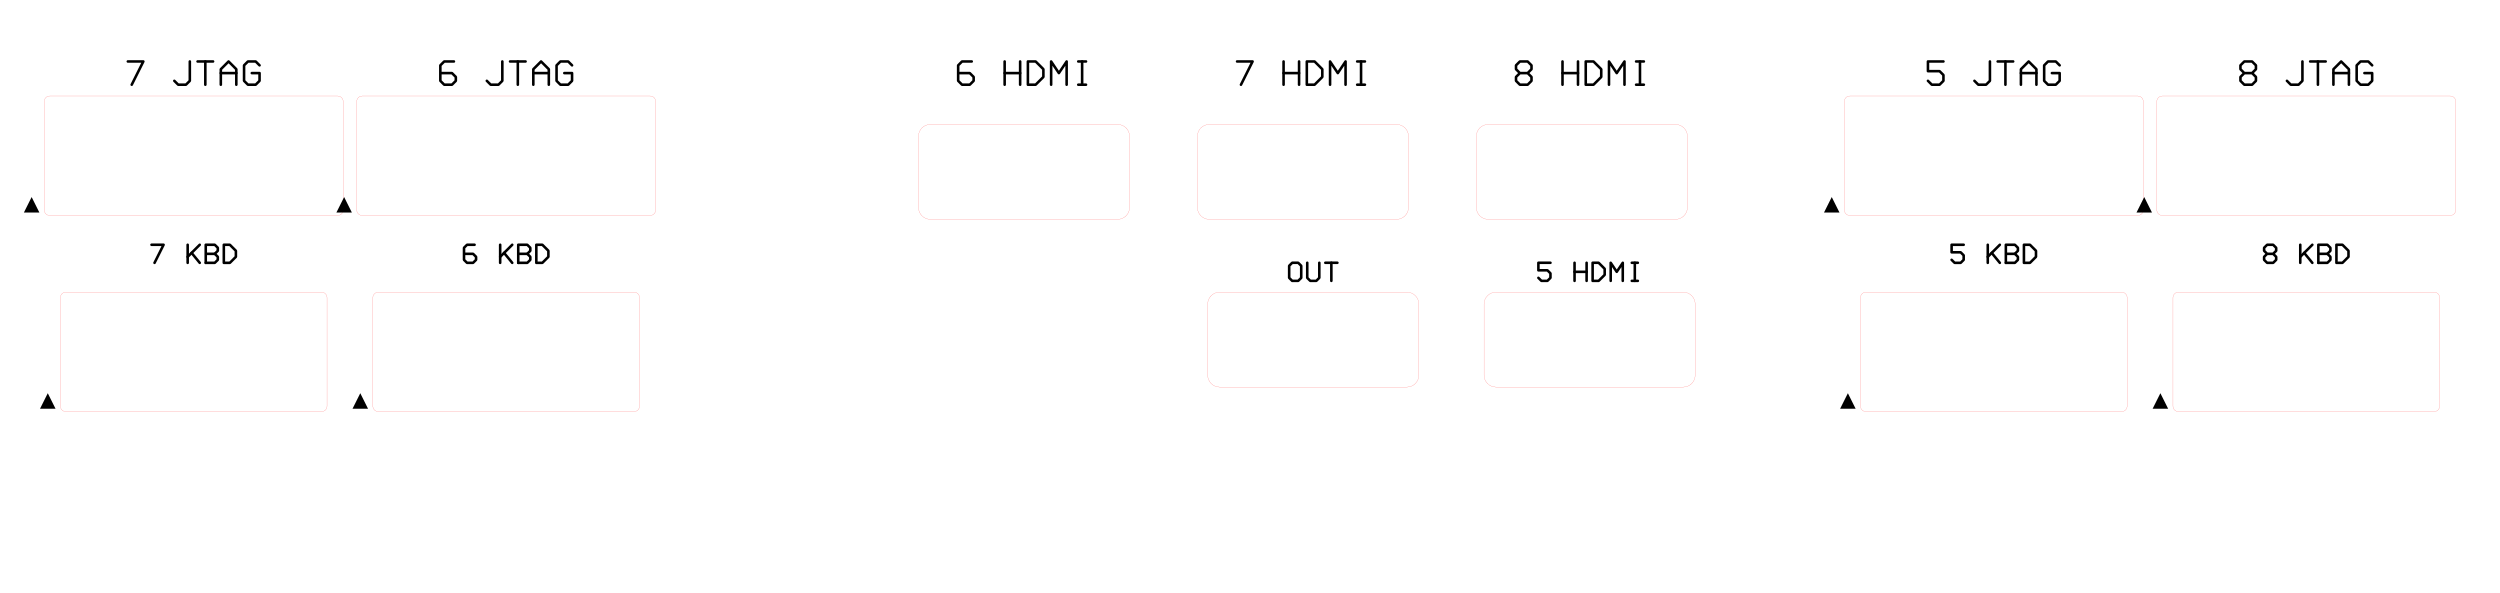
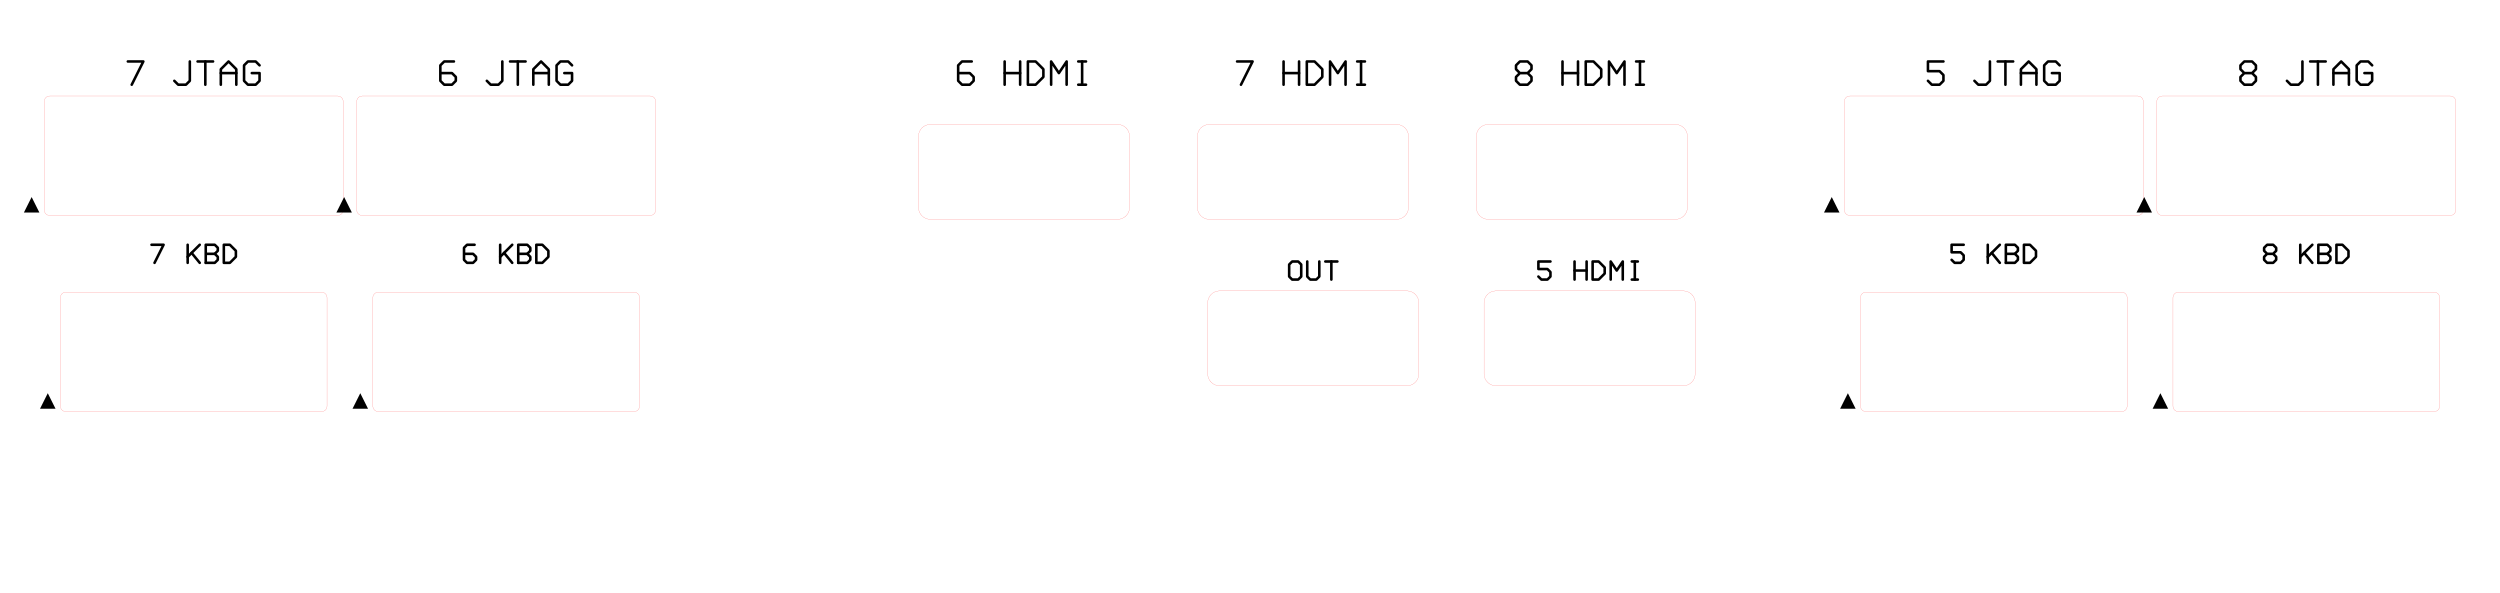
<svg xmlns="http://www.w3.org/2000/svg" width="193.600mm" height="45.900mm" viewBox="0 0 193.600 45.900" version="1.1">
  <g id="cut">
    <path d="M 72.05,9.635 L 86.55,9.635 A 0.925,0.925 0 0 1 87.475,10.56 L 87.475,16.06 A 0.925,0.925 0 0 1 86.55,16.985 L 72.05,16.985 A 0.925,0.925 0 0 1 71.125,16.06 L 71.125,10.56 A 0.925,0.925 0 0 1 72.05,9.635 Z" style="fill:none;stroke:#ff0000;stroke-width:0.01" />
    <path d="M 93.65,9.635 L 108.15,9.635 A 0.925,0.925 0 0 1 109.075,10.56 L 109.075,16.06 A 0.925,0.925 0 0 1 108.15,16.985 L 93.65,16.985 A 0.925,0.925 0 0 1 92.725,16.06 L 92.725,10.56 A 0.925,0.925 0 0 1 93.65,9.635 Z" style="fill:none;stroke:#ff0000;stroke-width:0.01" />
    <path d="M 115.25,9.635 L 129.75,9.635 A 0.925,0.925 0 0 1 130.675,10.56 L 130.675,16.06 A 0.925,0.925 0 0 1 129.75,16.985 L 115.25,16.985 A 0.925,0.925 0 0 1 114.325,16.06 L 114.325,10.56 A 0.925,0.925 0 0 1 115.25,9.635 Z" style="fill:none;stroke:#ff0000;stroke-width:0.01" />
    <path d="M 143.25,7.435 L 165.55,7.435 A 0.425,0.425 0 0 1 165.975,7.86 L 165.975,16.26 A 0.425,0.425 0 0 1 165.55,16.685 L 143.25,16.685 A 0.425,0.425 0 0 1 142.825,16.26 L 142.825,7.86 A 0.425,0.425 0 0 1 143.25,7.435 Z" style="fill:none;stroke:#ff0000;stroke-width:0.01" />
    <path d="M 144.5,22.625 L 164.3,22.625 A 0.425,0.425 0 0 1 164.725,23.05 L 164.725,31.45 A 0.425,0.425 0 0 1 164.3,31.875 L 144.5,31.875 A 0.425,0.425 0 0 1 144.075,31.45 L 144.075,23.05 A 0.425,0.425 0 0 1 144.5,22.625 Z" style="fill:none;stroke:#ff0000;stroke-width:0.01" />
    <path d="M 28.05,7.435 L 50.35,7.435 A 0.425,0.425 0 0 1 50.775,7.86 L 50.775,16.26 A 0.425,0.425 0 0 1 50.35,16.685 L 28.05,16.685 A 0.425,0.425 0 0 1 27.625,16.26 L 27.625,7.86 A 0.425,0.425 0 0 1 28.05,7.435 Z" style="fill:none;stroke:#ff0000;stroke-width:0.01" />
    <path d="M 29.3,22.625 L 49.1,22.625 A 0.425,0.425 0 0 1 49.525,23.05 L 49.525,31.45 A 0.425,0.425 0 0 1 49.1,31.875 L 29.3,31.875 A 0.425,0.425 0 0 1 28.875,31.45 L 28.875,23.05 A 0.425,0.425 0 0 1 29.3,22.625 Z" style="fill:none;stroke:#ff0000;stroke-width:0.01" />
    <path d="M 3.85,7.435 L 26.15,7.435 A 0.425,0.425 0 0 1 26.575,7.86 L 26.575,16.26 A 0.425,0.425 0 0 1 26.15,16.685 L 3.85,16.685 A 0.425,0.425 0 0 1 3.425,16.26 L 3.425,7.86 A 0.425,0.425 0 0 1 3.85,7.435 Z" style="fill:none;stroke:#ff0000;stroke-width:0.01" />
    <path d="M 5.1,22.625 L 24.9,22.625 A 0.425,0.425 0 0 1 25.325,23.05 L 25.325,31.45 A 0.425,0.425 0 0 1 24.9,31.875 L 5.1,31.875 A 0.425,0.425 0 0 1 4.675,31.45 L 4.675,23.05 A 0.425,0.425 0 0 1 5.1,22.625 Z" style="fill:none;stroke:#ff0000;stroke-width:0.01" />
    <path d="M 167.45,7.435 L 189.75,7.435 A 0.425,0.425 0 0 1 190.175,7.86 L 190.175,16.26 A 0.425,0.425 0 0 1 189.75,16.685 L 167.45,16.685 A 0.425,0.425 0 0 1 167.025,16.26 L 167.025,7.86 A 0.425,0.425 0 0 1 167.45,7.435 Z" style="fill:none;stroke:#ff0000;stroke-width:0.01" />
    <path d="M 168.7,22.625 L 188.5,22.625 A 0.425,0.425 0 0 1 188.925,23.05 L 188.925,31.45 A 0.425,0.425 0 0 1 188.5,31.875 L 168.7,31.875 A 0.425,0.425 0 0 1 168.275,31.45 L 168.275,23.05 A 0.425,0.425 0 0 1 168.7,22.625 Z" style="fill:none;stroke:#ff0000;stroke-width:0.01" />
-     <path d="M 94.45,22.625 L 108.95,22.625 A 0.925,0.925 0 0 1 109.875,23.55 L 109.875,29.05 A 0.925,0.925 0 0 1 108.95,29.975 L 94.45,29.975 A 0.925,0.925 0 0 1 93.525,29.05 L 93.525,23.55 A 0.925,0.925 0 0 1 94.45,22.625 Z" style="fill:none;stroke:#ff0000;stroke-width:0.01" />
-     <path d="M 115.85,22.625 L 130.35,22.625 A 0.925,0.925 0 0 1 131.275,23.55 L 131.275,29.05 A 0.925,0.925 0 0 1 130.35,29.975 L 115.85,29.975 A 0.925,0.925 0 0 1 114.925,29.05 L 114.925,23.55 A 0.925,0.925 0 0 1 115.85,22.625 Z" style="fill:none;stroke:#ff0000;stroke-width:0.01" />
+     <path d="M 94.45,22.525 L 108.95,22.525 A 0.925,0.925 0 0 1 109.875,23.45 L 109.875,28.95 A 0.925,0.925 0 0 1 108.95,29.875 L 94.45,29.875 A 0.925,0.925 0 0 1 93.525,28.95 L 93.525,23.45 A 0.925,0.925 0 0 1 94.45,22.525 Z" style="fill:none;stroke:#ff0000;stroke-width:0.01" />
+     <path d="M 115.85,22.525 L 130.35,22.525 A 0.925,0.925 0 0 1 131.275,23.45 L 131.275,28.95 A 0.925,0.925 0 0 1 130.35,29.875 L 115.85,29.875 A 0.925,0.925 0 0 1 114.925,28.95 L 114.925,23.45 A 0.925,0.925 0 0 1 115.85,22.525 Z" style="fill:none;stroke:#ff0000;stroke-width:0.01" />
  </g>
  <g id="engrave">
    <path d="M 75.25,4.76 L 74.5,4.76 L 74.2,5.06 L 74.2,6.26 L 74.5,6.56 L 75.1,6.56 L 75.4,6.26 L 75.4,5.96 L 75.1,5.66 L 74.2,5.66" style="fill:none;stroke:#000000;stroke-width:0.2;stroke-linecap:round;stroke-linejoin:round" />
    <path d="M 77.8,6.56 L 77.8,4.76" style="fill:none;stroke:#000000;stroke-width:0.2;stroke-linecap:round;stroke-linejoin:round" />
    <path d="M 79,6.56 L 79,4.76" style="fill:none;stroke:#000000;stroke-width:0.2;stroke-linecap:round;stroke-linejoin:round" />
    <path d="M 77.8,5.66 L 79,5.66" style="fill:none;stroke:#000000;stroke-width:0.2;stroke-linecap:round;stroke-linejoin:round" />
    <path d="M 79.6,6.56 L 79.6,4.76 L 80.2,4.76 L 80.8,5.36 L 80.8,5.96 L 80.2,6.56 L 79.6,6.56" style="fill:none;stroke:#000000;stroke-width:0.2;stroke-linecap:round;stroke-linejoin:round" />
    <path d="M 81.4,6.56 L 81.4,4.76 L 82,5.66 L 82.6,4.76 L 82.6,6.56" style="fill:none;stroke:#000000;stroke-width:0.2;stroke-linecap:round;stroke-linejoin:round" />
    <path d="M 83.5,4.76 L 84.1,4.76" style="fill:none;stroke:#000000;stroke-width:0.2;stroke-linecap:round;stroke-linejoin:round" />
    <path d="M 83.8,4.76 L 83.8,6.56" style="fill:none;stroke:#000000;stroke-width:0.2;stroke-linecap:round;stroke-linejoin:round" />
    <path d="M 83.5,6.56 L 84.1,6.56" style="fill:none;stroke:#000000;stroke-width:0.2;stroke-linecap:round;stroke-linejoin:round" />
    <path d="M 95.8,4.76 L 97,4.76 L 96.1,6.56" style="fill:none;stroke:#000000;stroke-width:0.2;stroke-linecap:round;stroke-linejoin:round" />
    <path d="M 99.4,6.56 L 99.4,4.76" style="fill:none;stroke:#000000;stroke-width:0.2;stroke-linecap:round;stroke-linejoin:round" />
    <path d="M 100.6,6.56 L 100.6,4.76" style="fill:none;stroke:#000000;stroke-width:0.2;stroke-linecap:round;stroke-linejoin:round" />
    <path d="M 99.4,5.66 L 100.6,5.66" style="fill:none;stroke:#000000;stroke-width:0.2;stroke-linecap:round;stroke-linejoin:round" />
    <path d="M 101.2,6.56 L 101.2,4.76 L 101.8,4.76 L 102.4,5.36 L 102.4,5.96 L 101.8,6.56 L 101.2,6.56" style="fill:none;stroke:#000000;stroke-width:0.2;stroke-linecap:round;stroke-linejoin:round" />
    <path d="M 103,6.56 L 103,4.76 L 103.6,5.66 L 104.2,4.76 L 104.2,6.56" style="fill:none;stroke:#000000;stroke-width:0.2;stroke-linecap:round;stroke-linejoin:round" />
    <path d="M 105.1,4.76 L 105.7,4.76" style="fill:none;stroke:#000000;stroke-width:0.2;stroke-linecap:round;stroke-linejoin:round" />
    <path d="M 105.4,4.76 L 105.4,6.56" style="fill:none;stroke:#000000;stroke-width:0.2;stroke-linecap:round;stroke-linejoin:round" />
    <path d="M 105.1,6.56 L 105.7,6.56" style="fill:none;stroke:#000000;stroke-width:0.2;stroke-linecap:round;stroke-linejoin:round" />
    <path d="M 117.7,5.66 L 117.4,5.36 L 117.4,5.06 L 117.7,4.76 L 118.3,4.76 L 118.6,5.06 L 118.6,5.36 L 118.3,5.66 L 117.7,5.66 L 117.4,5.96 L 117.4,6.26 L 117.7,6.56 L 118.3,6.56 L 118.6,6.26 L 118.6,5.96 L 118.3,5.66" style="fill:none;stroke:#000000;stroke-width:0.2;stroke-linecap:round;stroke-linejoin:round" />
    <path d="M 121,6.56 L 121,4.76" style="fill:none;stroke:#000000;stroke-width:0.2;stroke-linecap:round;stroke-linejoin:round" />
    <path d="M 122.2,6.56 L 122.2,4.76" style="fill:none;stroke:#000000;stroke-width:0.2;stroke-linecap:round;stroke-linejoin:round" />
    <path d="M 121,5.66 L 122.2,5.66" style="fill:none;stroke:#000000;stroke-width:0.2;stroke-linecap:round;stroke-linejoin:round" />
    <path d="M 122.8,6.56 L 122.8,4.76 L 123.4,4.76 L 124,5.36 L 124,5.96 L 123.4,6.56 L 122.8,6.56" style="fill:none;stroke:#000000;stroke-width:0.2;stroke-linecap:round;stroke-linejoin:round" />
    <path d="M 124.6,6.56 L 124.6,4.76 L 125.2,5.66 L 125.8,4.76 L 125.8,6.56" style="fill:none;stroke:#000000;stroke-width:0.2;stroke-linecap:round;stroke-linejoin:round" />
    <path d="M 126.7,4.76 L 127.3,4.76" style="fill:none;stroke:#000000;stroke-width:0.2;stroke-linecap:round;stroke-linejoin:round" />
    <path d="M 127,4.76 L 127,6.56" style="fill:none;stroke:#000000;stroke-width:0.2;stroke-linecap:round;stroke-linejoin:round" />
    <path d="M 126.7,6.56 L 127.3,6.56" style="fill:none;stroke:#000000;stroke-width:0.2;stroke-linecap:round;stroke-linejoin:round" />
    <path d="M 141.25,16.46 L 142.45,16.46 L 141.85,15.26 Z" style="fill:#000000;stroke:none" />
    <path d="M 150.5,4.76 L 149.3,4.76 L 149.3,5.51 L 150.2,5.51 L 150.5,5.81 L 150.5,6.26 L 150.2,6.56 L 149.6,6.56 L 149.3,6.26" style="fill:none;stroke:#000000;stroke-width:0.2;stroke-linecap:round;stroke-linejoin:round" />
    <path d="M 154.1,4.76 L 154.1,6.26 L 153.8,6.56 L 153.2,6.56 L 152.9,6.26" style="fill:none;stroke:#000000;stroke-width:0.2;stroke-linecap:round;stroke-linejoin:round" />
    <path d="M 154.7,4.76 L 155.9,4.76" style="fill:none;stroke:#000000;stroke-width:0.2;stroke-linecap:round;stroke-linejoin:round" />
    <path d="M 155.3,4.76 L 155.3,6.56" style="fill:none;stroke:#000000;stroke-width:0.2;stroke-linecap:round;stroke-linejoin:round" />
    <path d="M 156.5,6.56 L 156.5,5.36 L 157.1,4.76 L 157.7,5.36 L 157.7,6.56" style="fill:none;stroke:#000000;stroke-width:0.2;stroke-linecap:round;stroke-linejoin:round" />
    <path d="M 156.5,5.66 L 157.7,5.66" style="fill:none;stroke:#000000;stroke-width:0.2;stroke-linecap:round;stroke-linejoin:round" />
    <path d="M 159.5,5.06 L 159.2,4.76 L 158.6,4.76 L 158.3,5.06 L 158.3,6.26 L 158.6,6.56 L 159.2,6.56 L 159.5,6.26 L 159.5,5.66 L 158.9,5.66" style="fill:none;stroke:#000000;stroke-width:0.2;stroke-linecap:round;stroke-linejoin:round" />
    <path d="M 142.5,31.65 L 143.7,31.65 L 143.1,30.45 Z" style="fill:#000000;stroke:none" />
    <path d="M 152.067,18.955 L 151.133,18.955 L 151.133,19.538 L 151.833,19.538 L 152.067,19.772 L 152.067,20.122 L 151.833,20.355 L 151.367,20.355 L 151.133,20.122" style="fill:none;stroke:#000000;stroke-width:0.2;stroke-linecap:round;stroke-linejoin:round" />
    <path d="M 153.933,20.355 L 153.933,18.955" style="fill:none;stroke:#000000;stroke-width:0.2;stroke-linecap:round;stroke-linejoin:round" />
    <path d="M 154.867,18.955 L 153.933,19.888" style="fill:none;stroke:#000000;stroke-width:0.2;stroke-linecap:round;stroke-linejoin:round" />
    <path d="M 154.237,19.585 L 154.867,20.355" style="fill:none;stroke:#000000;stroke-width:0.2;stroke-linecap:round;stroke-linejoin:round" />
    <path d="M 155.333,20.355 L 155.333,18.955 L 156.033,18.955 L 156.267,19.188 L 156.267,19.422 L 156.033,19.655 L 155.333,19.655" style="fill:none;stroke:#000000;stroke-width:0.2;stroke-linecap:round;stroke-linejoin:round" />
    <path d="M 156.033,19.655 L 156.267,19.888 L 156.267,20.122 L 156.033,20.355 L 155.333,20.355" style="fill:none;stroke:#000000;stroke-width:0.2;stroke-linecap:round;stroke-linejoin:round" />
    <path d="M 156.733,20.355 L 156.733,18.955 L 157.2,18.955 L 157.667,19.422 L 157.667,19.888 L 157.2,20.355 L 156.733,20.355" style="fill:none;stroke:#000000;stroke-width:0.2;stroke-linecap:round;stroke-linejoin:round" />
    <path d="M 26.05,16.46 L 27.25,16.46 L 26.65,15.26 Z" style="fill:#000000;stroke:none" />
    <path d="M 35.15,4.76 L 34.4,4.76 L 34.1,5.06 L 34.1,6.26 L 34.4,6.56 L 35,6.56 L 35.3,6.26 L 35.3,5.96 L 35,5.66 L 34.1,5.66" style="fill:none;stroke:#000000;stroke-width:0.2;stroke-linecap:round;stroke-linejoin:round" />
    <path d="M 38.9,4.76 L 38.9,6.26 L 38.6,6.56 L 38,6.56 L 37.7,6.26" style="fill:none;stroke:#000000;stroke-width:0.2;stroke-linecap:round;stroke-linejoin:round" />
    <path d="M 39.5,4.76 L 40.7,4.76" style="fill:none;stroke:#000000;stroke-width:0.2;stroke-linecap:round;stroke-linejoin:round" />
    <path d="M 40.1,4.76 L 40.1,6.56" style="fill:none;stroke:#000000;stroke-width:0.2;stroke-linecap:round;stroke-linejoin:round" />
    <path d="M 41.3,6.56 L 41.3,5.36 L 41.9,4.76 L 42.5,5.36 L 42.5,6.56" style="fill:none;stroke:#000000;stroke-width:0.2;stroke-linecap:round;stroke-linejoin:round" />
    <path d="M 41.3,5.66 L 42.5,5.66" style="fill:none;stroke:#000000;stroke-width:0.2;stroke-linecap:round;stroke-linejoin:round" />
    <path d="M 44.3,5.06 L 44,4.76 L 43.4,4.76 L 43.1,5.06 L 43.1,6.26 L 43.4,6.56 L 44,6.56 L 44.3,6.26 L 44.3,5.66 L 43.7,5.66" style="fill:none;stroke:#000000;stroke-width:0.2;stroke-linecap:round;stroke-linejoin:round" />
    <path d="M 27.3,31.65 L 28.5,31.65 L 27.9,30.45 Z" style="fill:#000000;stroke:none" />
    <path d="M 36.75,18.955 L 36.167,18.955 L 35.933,19.188 L 35.933,20.122 L 36.167,20.355 L 36.633,20.355 L 36.867,20.122 L 36.867,19.888 L 36.633,19.655 L 35.933,19.655" style="fill:none;stroke:#000000;stroke-width:0.2;stroke-linecap:round;stroke-linejoin:round" />
    <path d="M 38.733,20.355 L 38.733,18.955" style="fill:none;stroke:#000000;stroke-width:0.2;stroke-linecap:round;stroke-linejoin:round" />
    <path d="M 39.667,18.955 L 38.733,19.888" style="fill:none;stroke:#000000;stroke-width:0.2;stroke-linecap:round;stroke-linejoin:round" />
    <path d="M 39.037,19.585 L 39.667,20.355" style="fill:none;stroke:#000000;stroke-width:0.2;stroke-linecap:round;stroke-linejoin:round" />
    <path d="M 40.133,20.355 L 40.133,18.955 L 40.833,18.955 L 41.067,19.188 L 41.067,19.422 L 40.833,19.655 L 40.133,19.655" style="fill:none;stroke:#000000;stroke-width:0.2;stroke-linecap:round;stroke-linejoin:round" />
    <path d="M 40.833,19.655 L 41.067,19.888 L 41.067,20.122 L 40.833,20.355 L 40.133,20.355" style="fill:none;stroke:#000000;stroke-width:0.2;stroke-linecap:round;stroke-linejoin:round" />
    <path d="M 41.533,20.355 L 41.533,18.955 L 42,18.955 L 42.467,19.422 L 42.467,19.888 L 42,20.355 L 41.533,20.355" style="fill:none;stroke:#000000;stroke-width:0.2;stroke-linecap:round;stroke-linejoin:round" />
    <path d="M 1.85,16.46 L 3.05,16.46 L 2.45,15.26 Z" style="fill:#000000;stroke:none" />
    <path d="M 9.9,4.76 L 11.1,4.76 L 10.2,6.56" style="fill:none;stroke:#000000;stroke-width:0.2;stroke-linecap:round;stroke-linejoin:round" />
    <path d="M 14.7,4.76 L 14.7,6.26 L 14.4,6.56 L 13.8,6.56 L 13.5,6.26" style="fill:none;stroke:#000000;stroke-width:0.2;stroke-linecap:round;stroke-linejoin:round" />
    <path d="M 15.3,4.76 L 16.5,4.76" style="fill:none;stroke:#000000;stroke-width:0.2;stroke-linecap:round;stroke-linejoin:round" />
    <path d="M 15.9,4.76 L 15.9,6.56" style="fill:none;stroke:#000000;stroke-width:0.2;stroke-linecap:round;stroke-linejoin:round" />
    <path d="M 17.1,6.56 L 17.1,5.36 L 17.7,4.76 L 18.3,5.36 L 18.3,6.56" style="fill:none;stroke:#000000;stroke-width:0.2;stroke-linecap:round;stroke-linejoin:round" />
    <path d="M 17.1,5.66 L 18.3,5.66" style="fill:none;stroke:#000000;stroke-width:0.2;stroke-linecap:round;stroke-linejoin:round" />
    <path d="M 20.1,5.06 L 19.8,4.76 L 19.2,4.76 L 18.9,5.06 L 18.9,6.26 L 19.2,6.56 L 19.8,6.56 L 20.1,6.26 L 20.1,5.66 L 19.5,5.66" style="fill:none;stroke:#000000;stroke-width:0.2;stroke-linecap:round;stroke-linejoin:round" />
    <path d="M 3.1,31.65 L 4.3,31.65 L 3.7,30.45 Z" style="fill:#000000;stroke:none" />
    <path d="M 11.733,18.955 L 12.667,18.955 L 11.967,20.355" style="fill:none;stroke:#000000;stroke-width:0.2;stroke-linecap:round;stroke-linejoin:round" />
    <path d="M 14.533,20.355 L 14.533,18.955" style="fill:none;stroke:#000000;stroke-width:0.2;stroke-linecap:round;stroke-linejoin:round" />
    <path d="M 15.467,18.955 L 14.533,19.888" style="fill:none;stroke:#000000;stroke-width:0.2;stroke-linecap:round;stroke-linejoin:round" />
    <path d="M 14.837,19.585 L 15.467,20.355" style="fill:none;stroke:#000000;stroke-width:0.2;stroke-linecap:round;stroke-linejoin:round" />
    <path d="M 15.933,20.355 L 15.933,18.955 L 16.633,18.955 L 16.867,19.188 L 16.867,19.422 L 16.633,19.655 L 15.933,19.655" style="fill:none;stroke:#000000;stroke-width:0.2;stroke-linecap:round;stroke-linejoin:round" />
    <path d="M 16.633,19.655 L 16.867,19.888 L 16.867,20.122 L 16.633,20.355 L 15.933,20.355" style="fill:none;stroke:#000000;stroke-width:0.2;stroke-linecap:round;stroke-linejoin:round" />
    <path d="M 17.333,20.355 L 17.333,18.955 L 17.8,18.955 L 18.267,19.422 L 18.267,19.888 L 17.8,20.355 L 17.333,20.355" style="fill:none;stroke:#000000;stroke-width:0.2;stroke-linecap:round;stroke-linejoin:round" />
    <path d="M 165.45,16.46 L 166.65,16.46 L 166.05,15.26 Z" style="fill:#000000;stroke:none" />
    <path d="M 173.8,5.66 L 173.5,5.36 L 173.5,5.06 L 173.8,4.76 L 174.4,4.76 L 174.7,5.06 L 174.7,5.36 L 174.4,5.66 L 173.8,5.66 L 173.5,5.96 L 173.5,6.26 L 173.8,6.56 L 174.4,6.56 L 174.7,6.26 L 174.7,5.96 L 174.4,5.66" style="fill:none;stroke:#000000;stroke-width:0.2;stroke-linecap:round;stroke-linejoin:round" />
    <path d="M 178.3,4.76 L 178.3,6.26 L 178,6.56 L 177.4,6.56 L 177.1,6.26" style="fill:none;stroke:#000000;stroke-width:0.2;stroke-linecap:round;stroke-linejoin:round" />
    <path d="M 178.9,4.76 L 180.1,4.76" style="fill:none;stroke:#000000;stroke-width:0.2;stroke-linecap:round;stroke-linejoin:round" />
    <path d="M 179.5,4.76 L 179.5,6.56" style="fill:none;stroke:#000000;stroke-width:0.2;stroke-linecap:round;stroke-linejoin:round" />
    <path d="M 180.7,6.56 L 180.7,5.36 L 181.3,4.76 L 181.9,5.36 L 181.9,6.56" style="fill:none;stroke:#000000;stroke-width:0.2;stroke-linecap:round;stroke-linejoin:round" />
    <path d="M 180.7,5.66 L 181.9,5.66" style="fill:none;stroke:#000000;stroke-width:0.2;stroke-linecap:round;stroke-linejoin:round" />
    <path d="M 183.7,5.06 L 183.4,4.76 L 182.8,4.76 L 182.5,5.06 L 182.5,6.26 L 182.8,6.56 L 183.4,6.56 L 183.7,6.26 L 183.7,5.66 L 183.1,5.66" style="fill:none;stroke:#000000;stroke-width:0.2;stroke-linecap:round;stroke-linejoin:round" />
    <path d="M 166.7,31.65 L 167.9,31.65 L 167.3,30.45 Z" style="fill:#000000;stroke:none" />
    <path d="M 175.567,19.655 L 175.333,19.422 L 175.333,19.188 L 175.567,18.955 L 176.033,18.955 L 176.267,19.188 L 176.267,19.422 L 176.033,19.655 L 175.567,19.655 L 175.333,19.888 L 175.333,20.122 L 175.567,20.355 L 176.033,20.355 L 176.267,20.122 L 176.267,19.888 L 176.033,19.655" style="fill:none;stroke:#000000;stroke-width:0.2;stroke-linecap:round;stroke-linejoin:round" />
    <path d="M 178.133,20.355 L 178.133,18.955" style="fill:none;stroke:#000000;stroke-width:0.2;stroke-linecap:round;stroke-linejoin:round" />
    <path d="M 179.067,18.955 L 178.133,19.888" style="fill:none;stroke:#000000;stroke-width:0.2;stroke-linecap:round;stroke-linejoin:round" />
    <path d="M 178.437,19.585 L 179.067,20.355" style="fill:none;stroke:#000000;stroke-width:0.2;stroke-linecap:round;stroke-linejoin:round" />
    <path d="M 179.533,20.355 L 179.533,18.955 L 180.233,18.955 L 180.467,19.188 L 180.467,19.422 L 180.233,19.655 L 179.533,19.655" style="fill:none;stroke:#000000;stroke-width:0.2;stroke-linecap:round;stroke-linejoin:round" />
    <path d="M 180.233,19.655 L 180.467,19.888 L 180.467,20.122 L 180.233,20.355 L 179.533,20.355" style="fill:none;stroke:#000000;stroke-width:0.2;stroke-linecap:round;stroke-linejoin:round" />
    <path d="M 180.933,20.355 L 180.933,18.955 L 181.4,18.955 L 181.867,19.422 L 181.867,19.888 L 181.4,20.355 L 180.933,20.355" style="fill:none;stroke:#000000;stroke-width:0.2;stroke-linecap:round;stroke-linejoin:round" />
-     <path d="M 100.067,21.75 L 99.833,21.517 L 99.833,20.583 L 100.067,20.35 L 100.533,20.35 L 100.767,20.583 L 100.767,21.517 L 100.533,21.75 L 100.067,21.75" style="fill:none;stroke:#000000;stroke-width:0.2;stroke-linecap:round;stroke-linejoin:round" />
-     <path d="M 101.233,20.35 L 101.233,21.517 L 101.467,21.75 L 101.933,21.75 L 102.167,21.517 L 102.167,20.35" style="fill:none;stroke:#000000;stroke-width:0.2;stroke-linecap:round;stroke-linejoin:round" />
-     <path d="M 102.633,20.35 L 103.567,20.35" style="fill:none;stroke:#000000;stroke-width:0.2;stroke-linecap:round;stroke-linejoin:round" />
-     <path d="M 103.1,20.35 L 103.1,21.75" style="fill:none;stroke:#000000;stroke-width:0.2;stroke-linecap:round;stroke-linejoin:round" />
-     <path d="M 120.067,20.35 L 119.133,20.35 L 119.133,20.933 L 119.833,20.933 L 120.067,21.167 L 120.067,21.517 L 119.833,21.75 L 119.367,21.75 L 119.133,21.517" style="fill:none;stroke:#000000;stroke-width:0.2;stroke-linecap:round;stroke-linejoin:round" />
-     <path d="M 121.933,21.75 L 121.933,20.35" style="fill:none;stroke:#000000;stroke-width:0.2;stroke-linecap:round;stroke-linejoin:round" />
-     <path d="M 122.867,21.75 L 122.867,20.35" style="fill:none;stroke:#000000;stroke-width:0.2;stroke-linecap:round;stroke-linejoin:round" />
-     <path d="M 121.933,21.05 L 122.867,21.05" style="fill:none;stroke:#000000;stroke-width:0.2;stroke-linecap:round;stroke-linejoin:round" />
-     <path d="M 123.333,21.75 L 123.333,20.35 L 123.8,20.35 L 124.267,20.817 L 124.267,21.283 L 123.8,21.75 L 123.333,21.75" style="fill:none;stroke:#000000;stroke-width:0.2;stroke-linecap:round;stroke-linejoin:round" />
-     <path d="M 124.733,21.75 L 124.733,20.35 L 125.2,21.05 L 125.667,20.35 L 125.667,21.75" style="fill:none;stroke:#000000;stroke-width:0.2;stroke-linecap:round;stroke-linejoin:round" />
-     <path d="M 126.367,20.35 L 126.833,20.35" style="fill:none;stroke:#000000;stroke-width:0.2;stroke-linecap:round;stroke-linejoin:round" />
-     <path d="M 126.6,20.35 L 126.6,21.75" style="fill:none;stroke:#000000;stroke-width:0.2;stroke-linecap:round;stroke-linejoin:round" />
-     <path d="M 126.367,21.75 L 126.833,21.75" style="fill:none;stroke:#000000;stroke-width:0.2;stroke-linecap:round;stroke-linejoin:round" />
+     <path d="M 100.067,21.65 L 99.833,21.417 L 99.833,20.483 L 100.067,20.25 L 100.533,20.25 L 100.767,20.483 L 100.767,21.417 L 100.533,21.65 L 100.067,21.65" style="fill:none;stroke:#000000;stroke-width:0.2;stroke-linecap:round;stroke-linejoin:round" />
+     <path d="M 101.233,20.25 L 101.233,21.417 L 101.467,21.65 L 101.933,21.65 L 102.167,21.417 L 102.167,20.25" style="fill:none;stroke:#000000;stroke-width:0.2;stroke-linecap:round;stroke-linejoin:round" />
+     <path d="M 102.633,20.25 L 103.567,20.25" style="fill:none;stroke:#000000;stroke-width:0.2;stroke-linecap:round;stroke-linejoin:round" />
+     <path d="M 103.1,20.25 L 103.1,21.65" style="fill:none;stroke:#000000;stroke-width:0.2;stroke-linecap:round;stroke-linejoin:round" />
+     <path d="M 120.067,20.25 L 119.133,20.25 L 119.133,20.833 L 119.833,20.833 L 120.067,21.067 L 120.067,21.417 L 119.833,21.65 L 119.367,21.65 L 119.133,21.417" style="fill:none;stroke:#000000;stroke-width:0.2;stroke-linecap:round;stroke-linejoin:round" />
+     <path d="M 121.933,21.65 L 121.933,20.25" style="fill:none;stroke:#000000;stroke-width:0.2;stroke-linecap:round;stroke-linejoin:round" />
+     <path d="M 122.867,21.65 L 122.867,20.25" style="fill:none;stroke:#000000;stroke-width:0.2;stroke-linecap:round;stroke-linejoin:round" />
+     <path d="M 121.933,20.95 L 122.867,20.95" style="fill:none;stroke:#000000;stroke-width:0.2;stroke-linecap:round;stroke-linejoin:round" />
+     <path d="M 123.333,21.65 L 123.333,20.25 L 123.8,20.25 L 124.267,20.717 L 124.267,21.183 L 123.8,21.65 L 123.333,21.65" style="fill:none;stroke:#000000;stroke-width:0.2;stroke-linecap:round;stroke-linejoin:round" />
+     <path d="M 124.733,21.65 L 124.733,20.25 L 125.2,20.95 L 125.667,20.25 L 125.667,21.65" style="fill:none;stroke:#000000;stroke-width:0.2;stroke-linecap:round;stroke-linejoin:round" />
+     <path d="M 126.367,20.25 L 126.833,20.25" style="fill:none;stroke:#000000;stroke-width:0.2;stroke-linecap:round;stroke-linejoin:round" />
+     <path d="M 126.6,20.25 L 126.6,21.65" style="fill:none;stroke:#000000;stroke-width:0.2;stroke-linecap:round;stroke-linejoin:round" />
+     <path d="M 126.367,21.65 L 126.833,21.65" style="fill:none;stroke:#000000;stroke-width:0.2;stroke-linecap:round;stroke-linejoin:round" />
  </g>
  <g id="ref" style="display:none">
    <path d="M 2,2 L 191.6,2 L 191.6,43.9 L 2,43.9 Z" style="fill:none;stroke:#0000ff;stroke-width:0.2;stroke-dasharray:1,1" />
  </g>
</svg>
